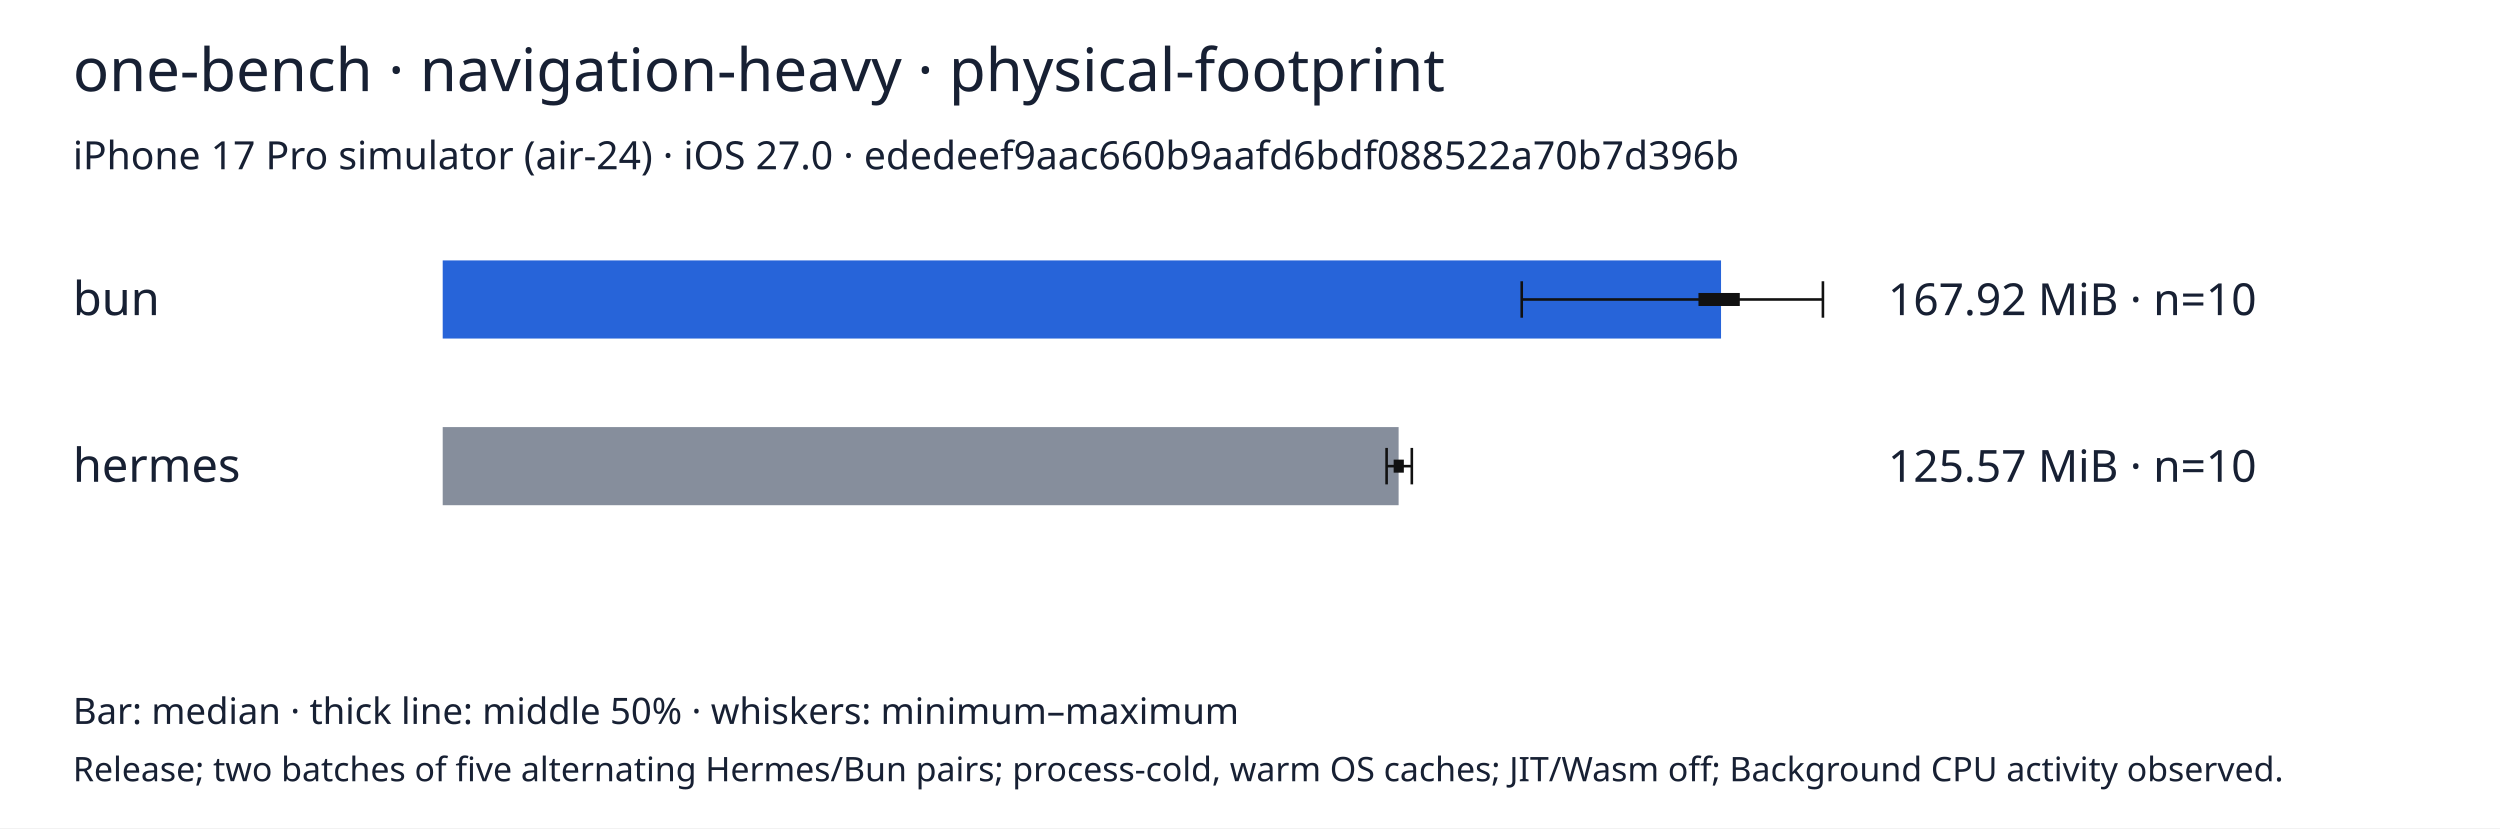
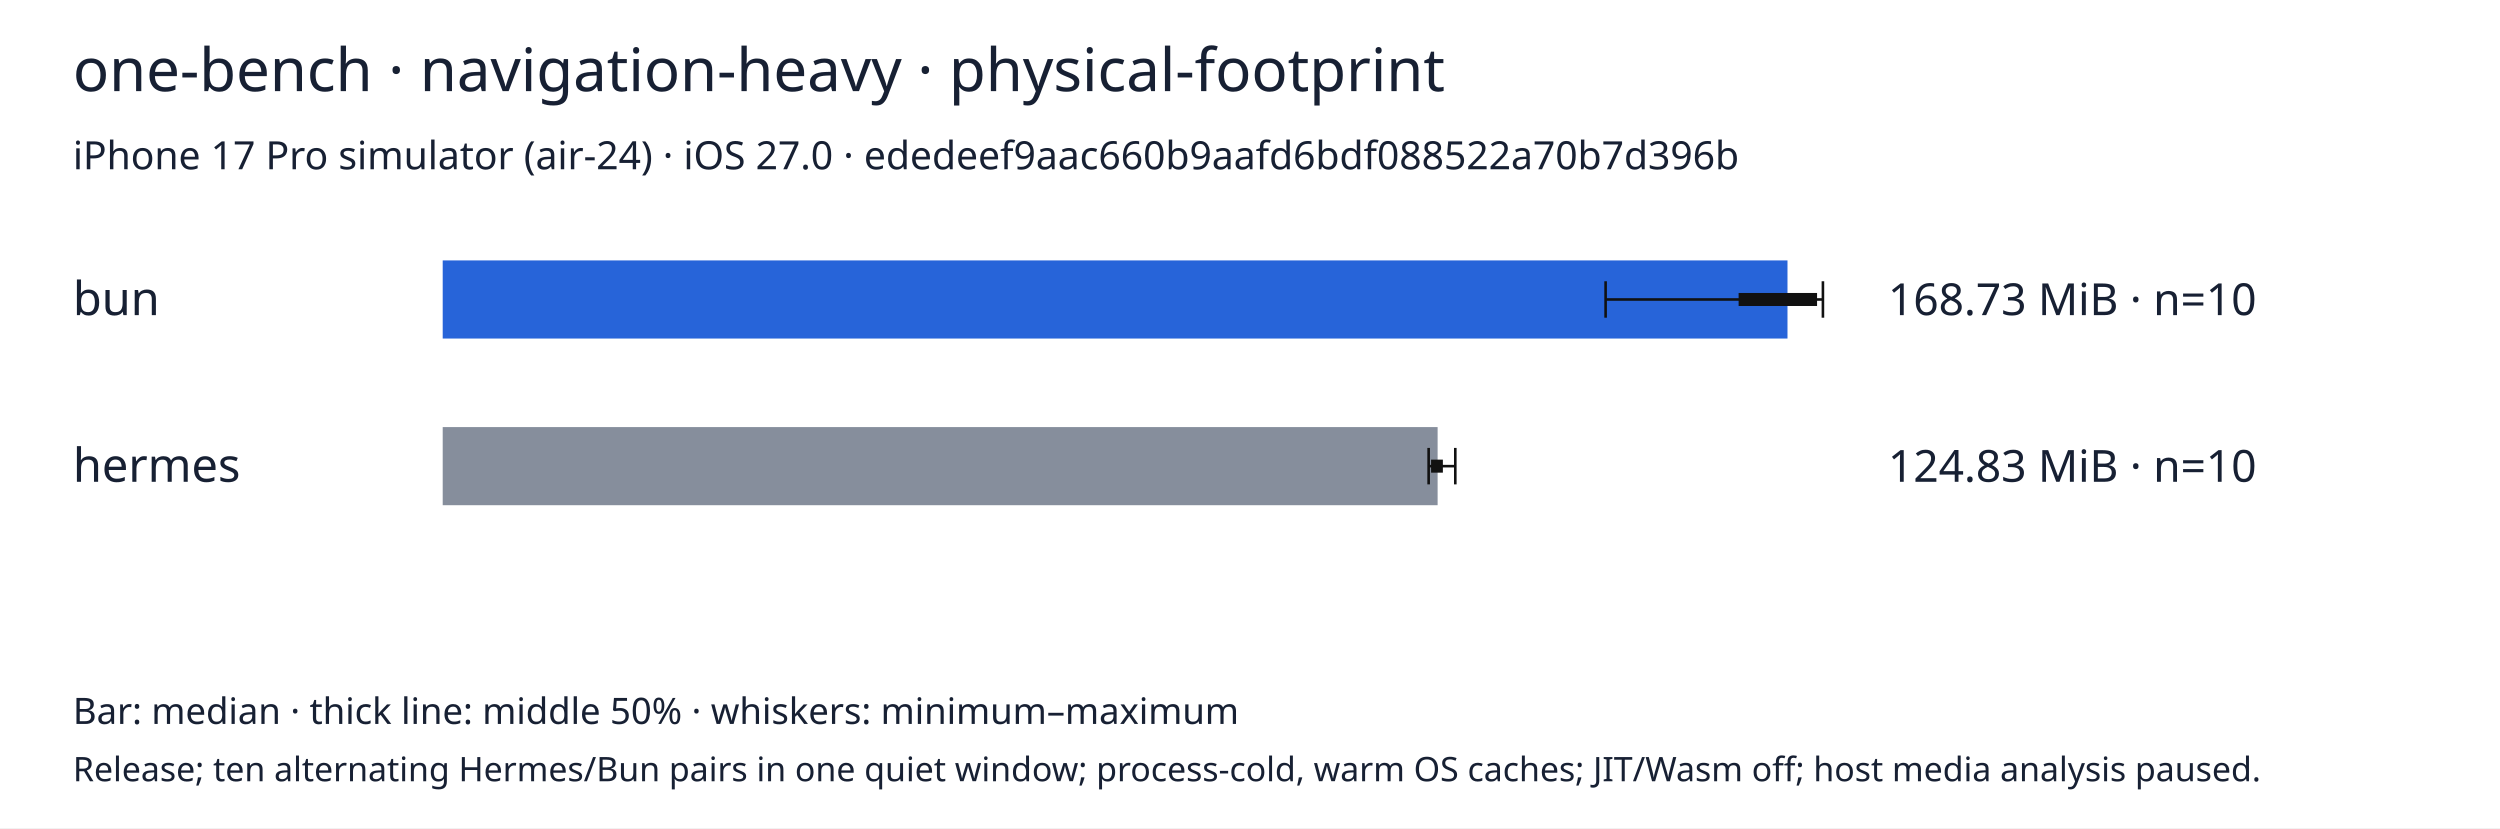
<svg xmlns="http://www.w3.org/2000/svg" width="960" height="318" viewBox="0 0 960 318">
  <rect width="100%" height="100%" fill="#fff" />
  <g font-family="system-ui, sans-serif" fill="#172033">
    <text x="28" y="35" font-size="23">one-bench · navigation-heavy · physical-footprint</text>
    <text x="28" y="65" font-size="15">iPhone 17 Pro simulator (air-24) · iOS 27.0 · ededeef9aac660b9aafd6bdf088522a70b7d396b</text>
    <text x="28" y="121" font-size="18">bun</text>
-     <rect x="170" y="100" width="490.878" height="30" fill="#2764d9" />
-     <path d="M584.345,115 H700 M584.345,108 V122 M700,108 V122" stroke="#111" fill="none" />
-     <path d="M652.21,115 H668.083" stroke="#111" stroke-width="5" />
-     <text x="725" y="121" font-size="17">167.92 MiB · n=10</text>
+     <rect x="170" y="100" width="516.395" height="30" fill="#2764d9" />
+     <path d="M616.553,115 H700 M616.553,108 V122 M700,108 V122" stroke="#111" fill="none" />
+     <path d="M667.626,115 H697.752" stroke="#111" stroke-width="5" />
+     <text x="725" y="121" font-size="17">168.73 MiB · n=10</text>
    <text x="28" y="185" font-size="18">hermes</text>
-     <rect x="170" y="164" width="367.069" height="30" fill="#868e9c" />
-     <path d="M532.455,179 H542.139 M532.455,172 V186 M542.139,172 V186" stroke="#111" fill="none" />
-     <path d="M535.162,179 H539.079" stroke="#111" stroke-width="5" />
-     <text x="725" y="185" font-size="17">125.57 MiB · n=10</text>
+     <rect x="170" y="164" width="382.043" height="30" fill="#868e9c" />
+     <path d="M548.6,179 H558.834 M548.6,172 V186 M558.834,172 V186" stroke="#111" fill="none" />
+     <path d="M549.533,179 H554.064" stroke="#111" stroke-width="5" />
+     <text x="725" y="185" font-size="17">124.83 MiB · n=10</text>
    <text x="28" y="278" font-size="14">Bar: median · thick line: middle 50% · whiskers: minimum–maximum</text>
-     <text x="28" y="300" font-size="13">Release; two batches of five alternating Hermes/Bun pairs; process-cold, warm OS caches; JIT/Wasm off; Background CPU activity observed.</text>
+     <text x="28" y="300" font-size="13">Release; ten alternating Hermes/Bun pairs in one quiet window; process-cold, warm OS caches; JIT/Wasm off; host media analysis paused.</text>
  </g>
</svg>
